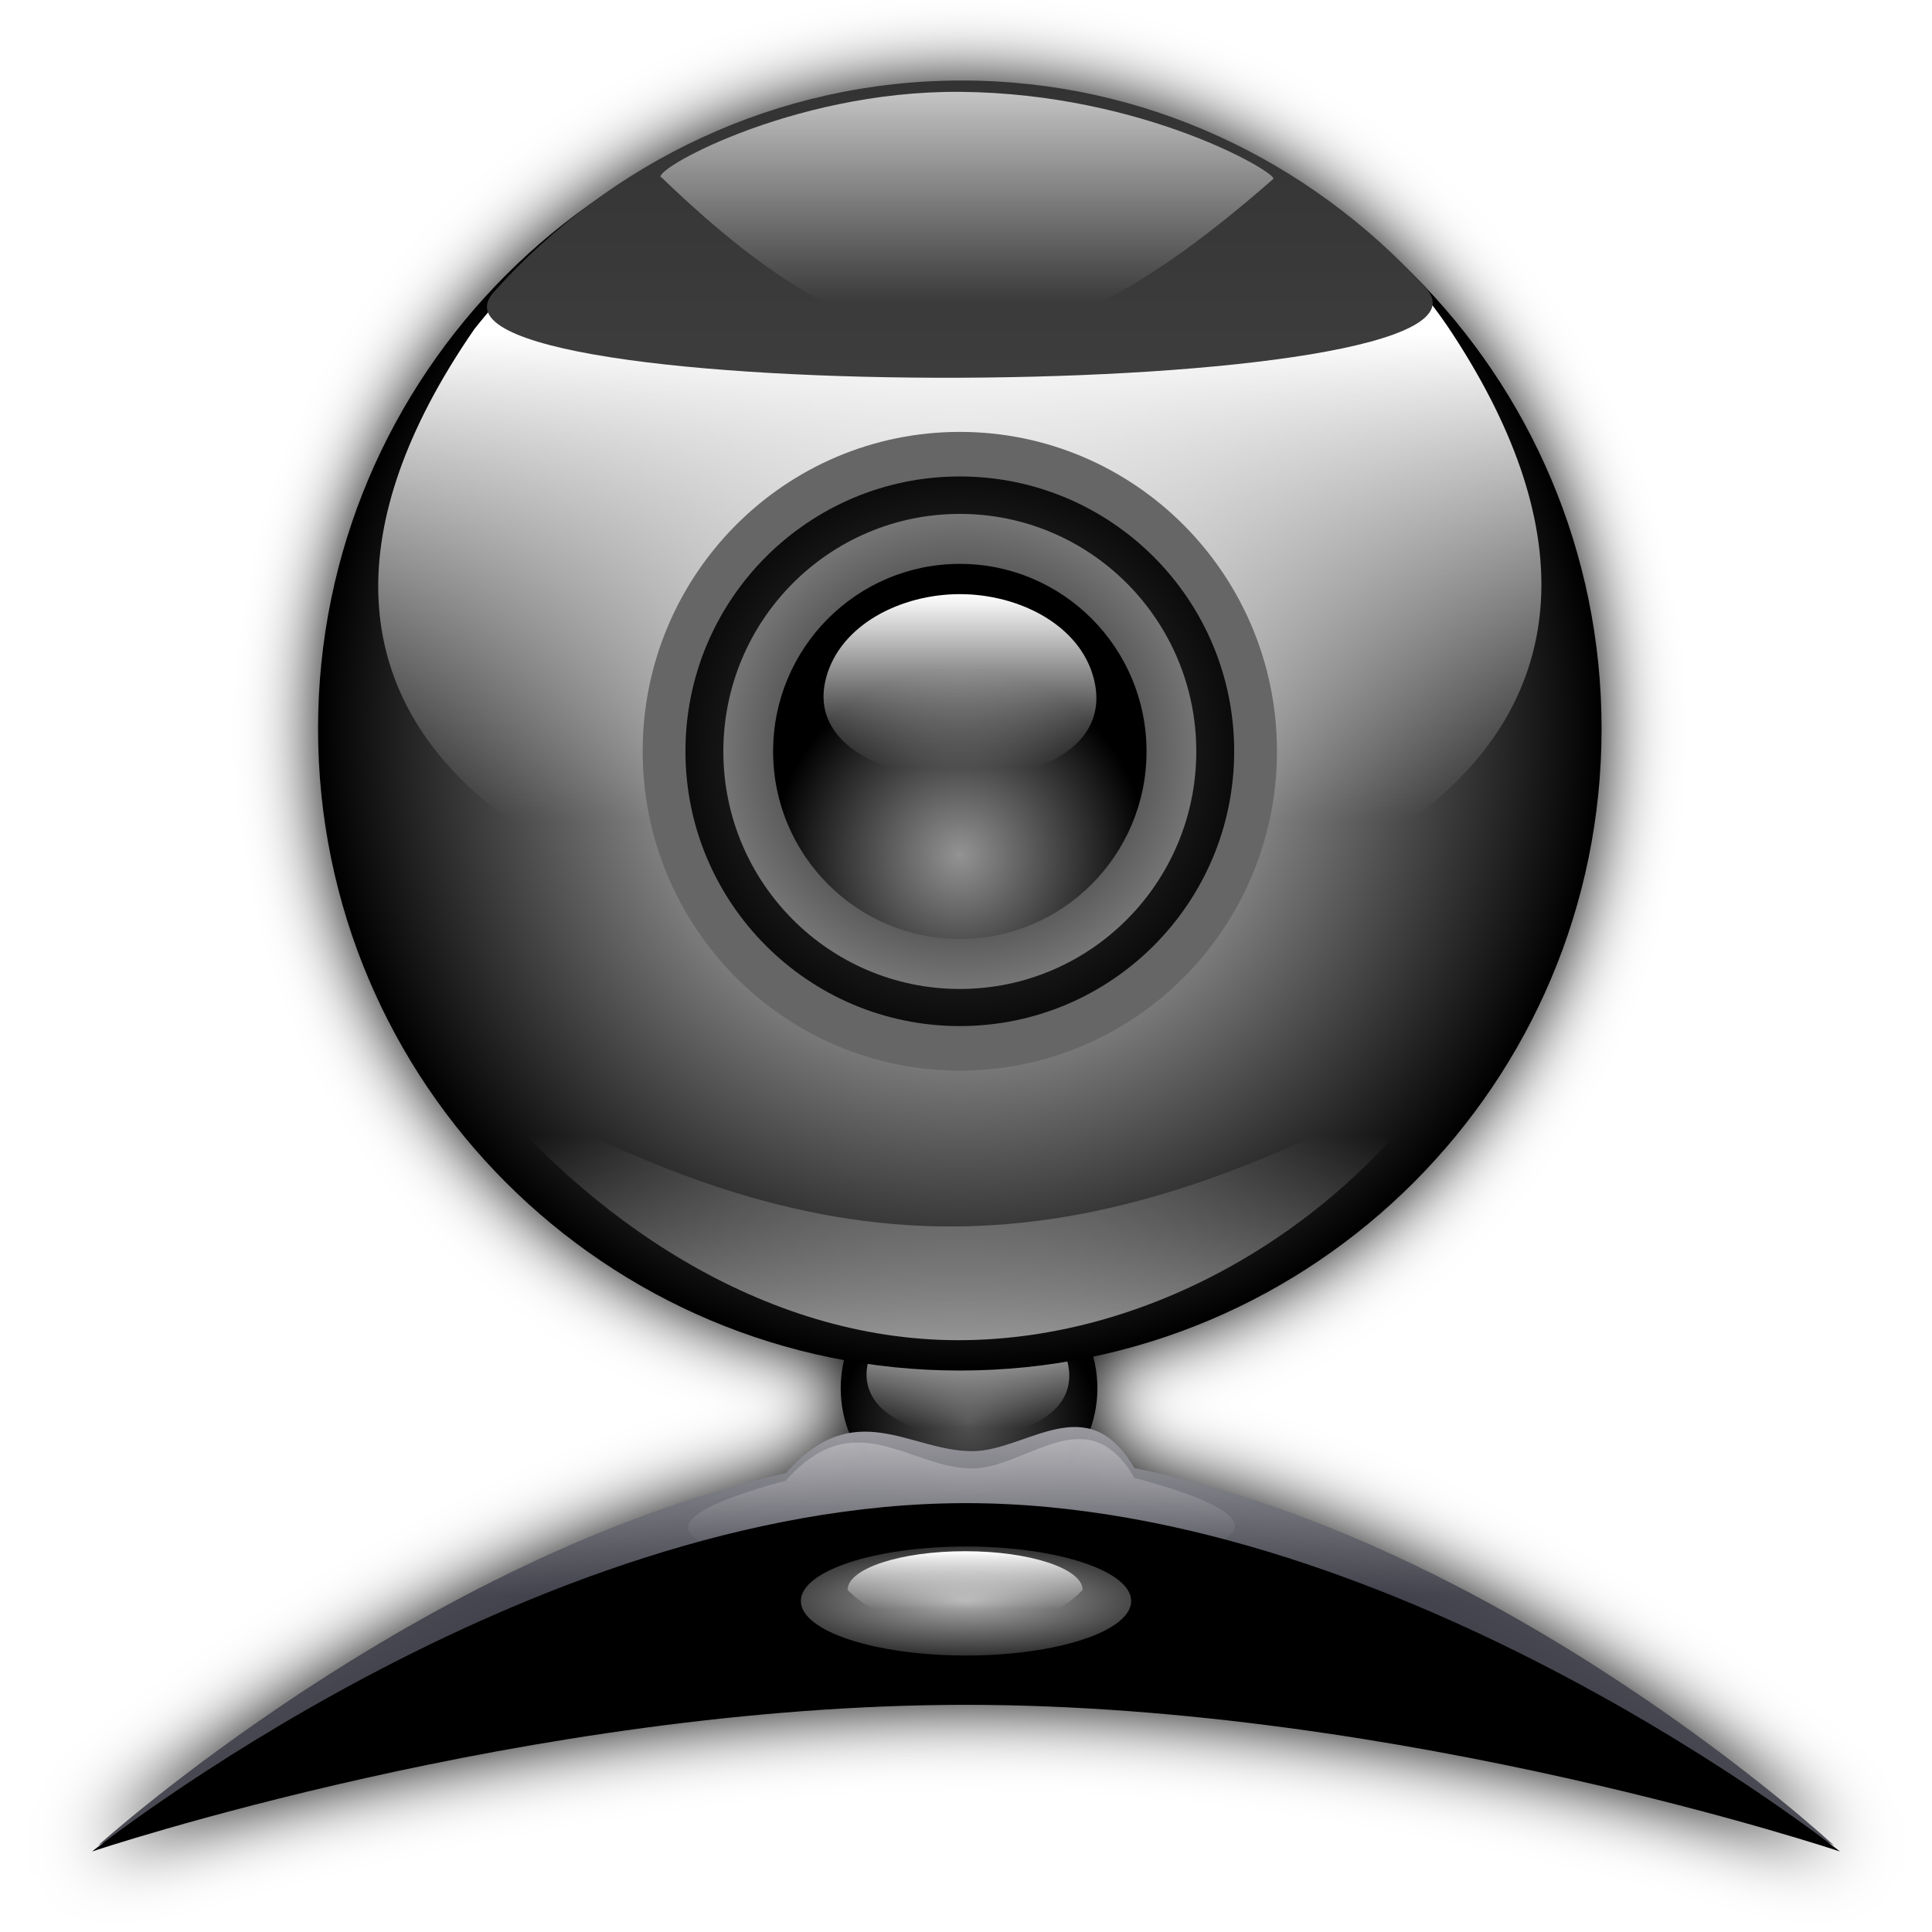
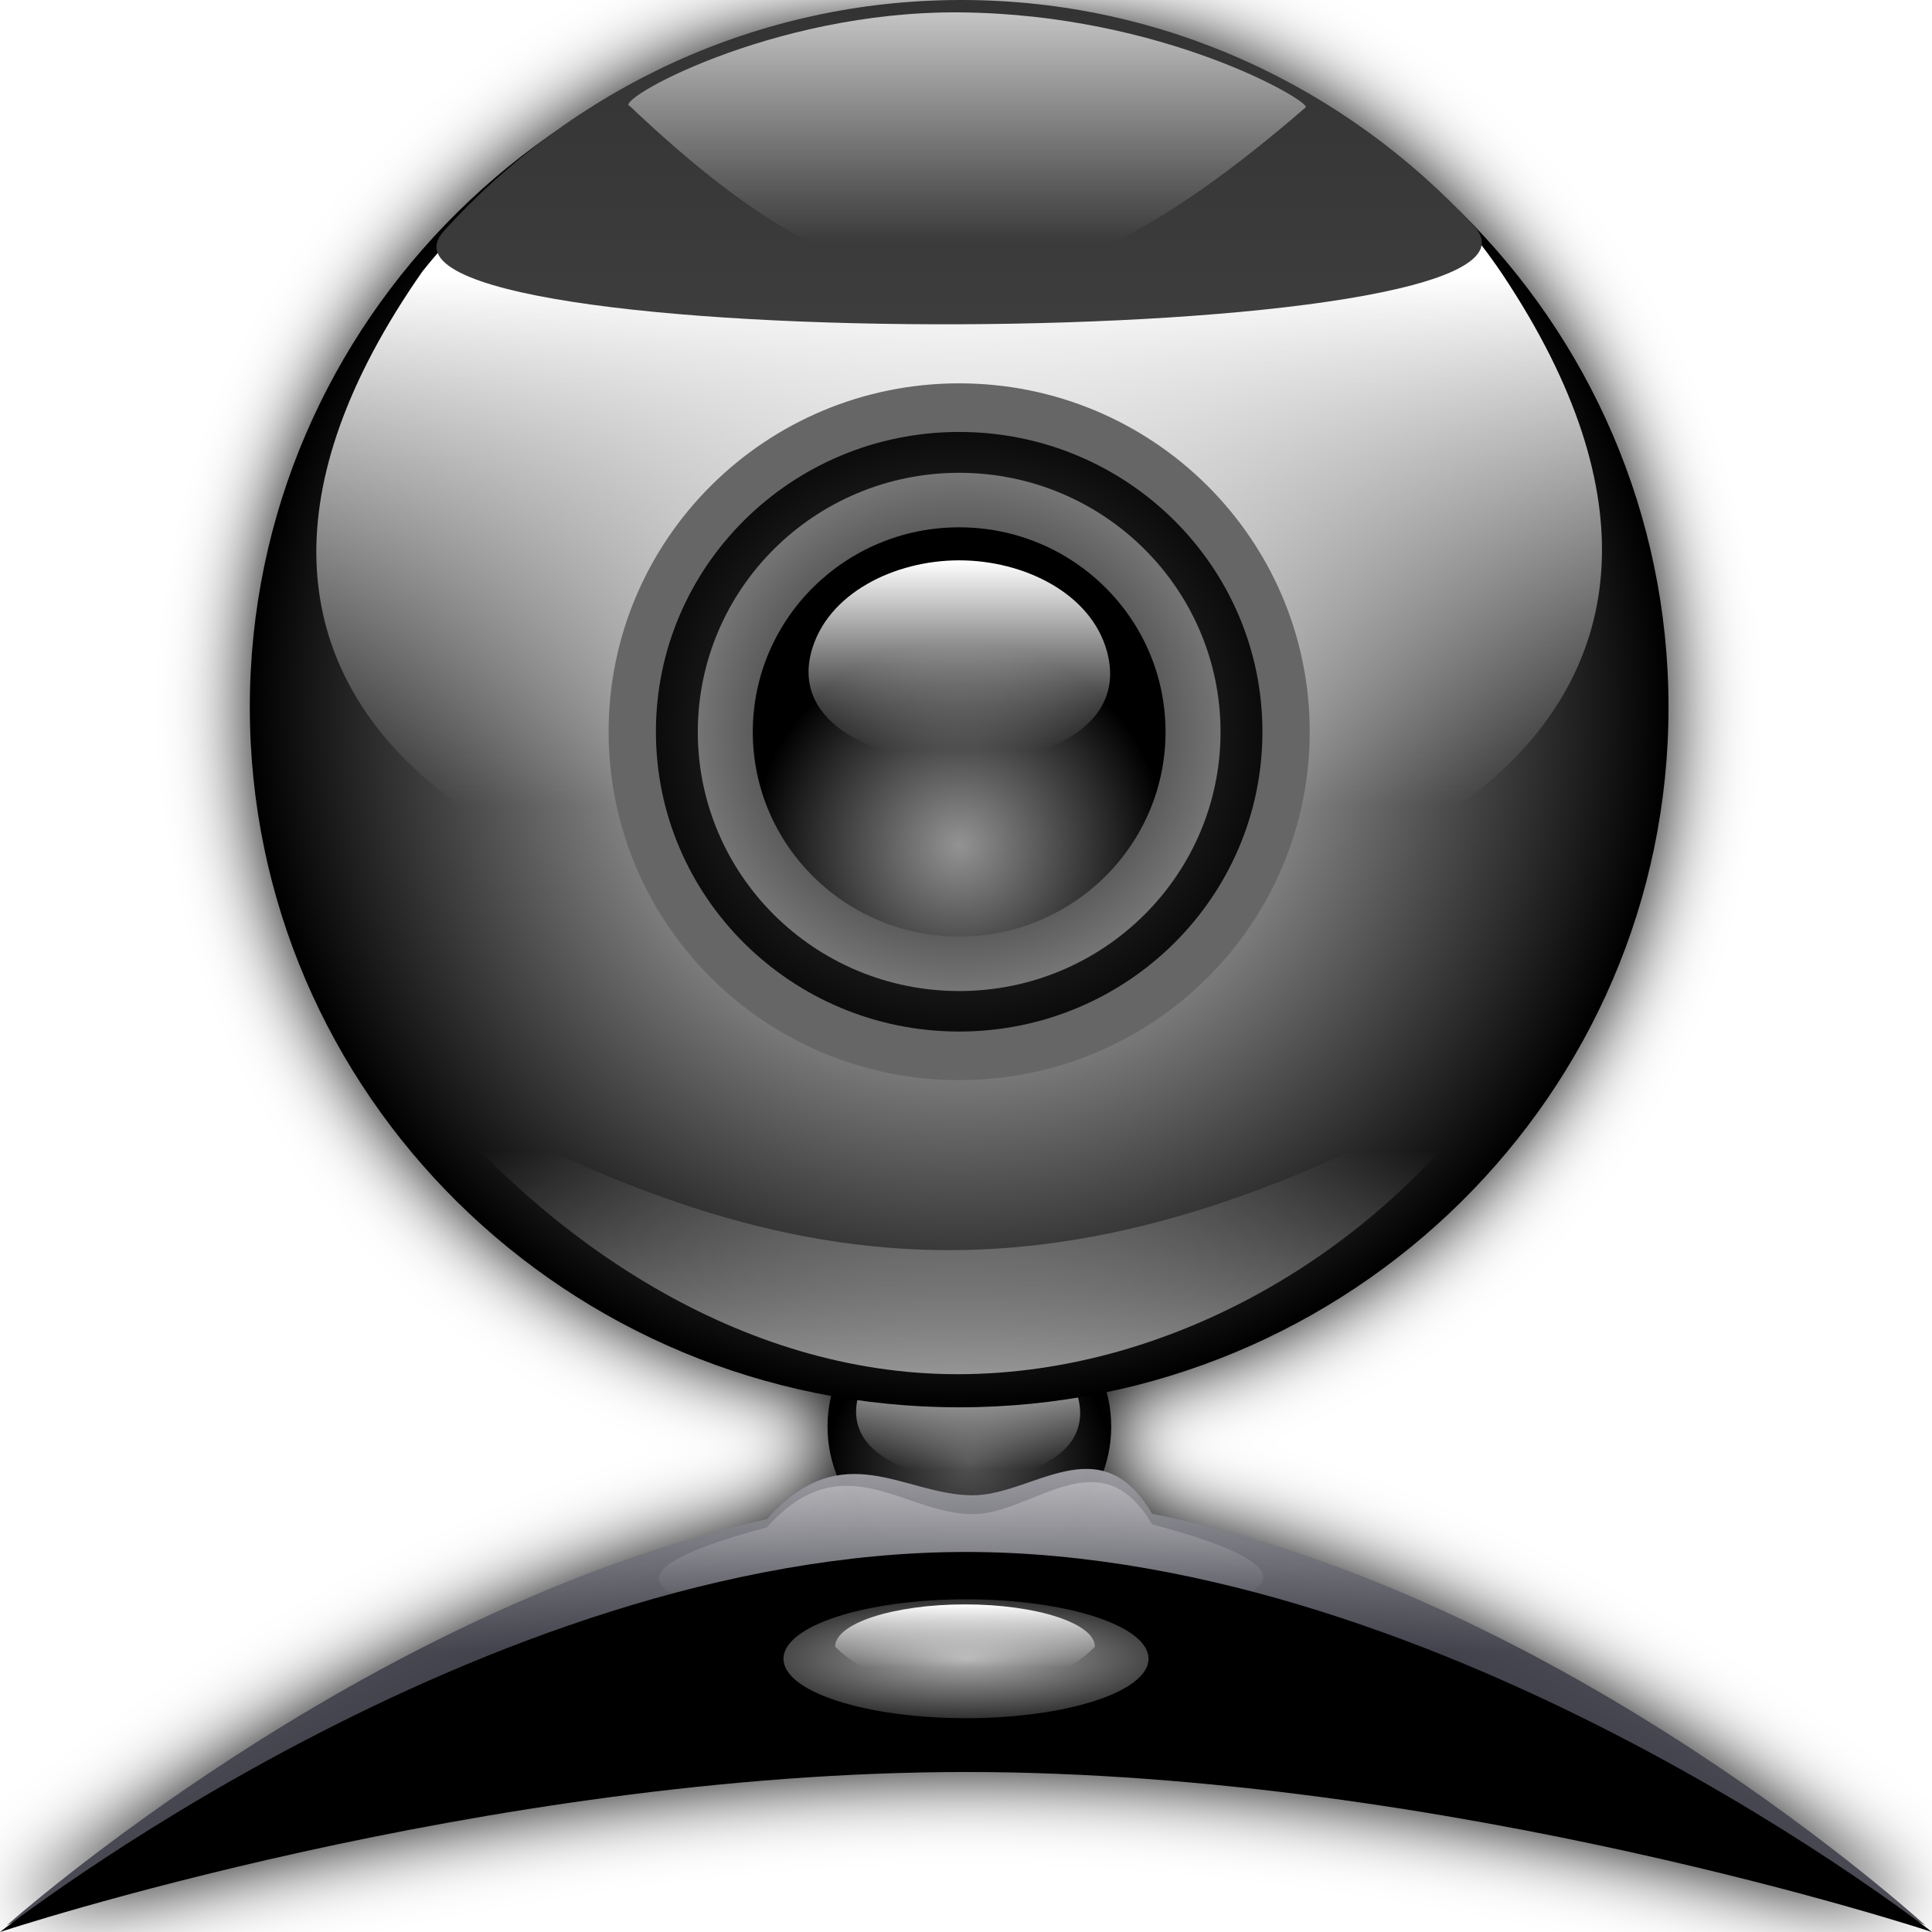
- <svg xmlns="http://www.w3.org/2000/svg" xmlns:xlink="http://www.w3.org/1999/xlink" width="48px" height="48px" id="svg6637">
+ <svg xmlns="http://www.w3.org/2000/svg" xmlns:xlink="http://www.w3.org/1999/xlink" width="48" height="48" id="svg6637" version="1.0">
  <defs id="defs6639">
    <linearGradient xlink:href="#linearGradient9287" id="linearGradient13941" gradientUnits="userSpaceOnUse" gradientTransform="matrix(0.239996,0,0,0.249863,14.41365,11.29605)" x1="39.325" y1="23.173" x2="39.325" y2="39.069" />
    <radialGradient xlink:href="#linearGradient4189" id="radialGradient13939" gradientUnits="userSpaceOnUse" gradientTransform="matrix(0.932534,0,0,0.899733,2.655294,3.695565)" cx="39.357" cy="45.286" fx="39.357" fy="45.286" r="15.243" />
    <radialGradient xlink:href="#linearGradient4585" id="radialGradient13937" gradientUnits="userSpaceOnUse" gradientTransform="matrix(2.045533,-4.263428e-7,4.407464e-7,1.950908,-41.1492,-35.04771)" cx="39.357" cy="36.857" fx="39.357" fy="36.857" r="15.243" />
    <radialGradient xlink:href="#linearGradient17188" id="radialGradient13935" gradientUnits="userSpaceOnUse" gradientTransform="matrix(1,0,0,0.967197,0,1.209015)" cx="39.357" cy="36.857" fx="39.357" fy="36.857" r="15.243" />
    <linearGradient xlink:href="#linearGradient5725" id="linearGradient13933" gradientUnits="userSpaceOnUse" gradientTransform="matrix(1.02476,0,0,1.094468,-16.46376,-19.75262)" x1="39.485" y1="21.352" x2="39.485" y2="27.554" />
    <linearGradient xlink:href="#linearGradient27330" id="linearGradient13931" gradientUnits="userSpaceOnUse" gradientTransform="matrix(1.456577,0,0,-1.490955,1.350416,44.17476)" x1="14.868" y1="4.27" x2="14.868" y2="9.857" />
    <linearGradient xlink:href="#linearGradient20717" id="linearGradient13929" gradientUnits="userSpaceOnUse" gradientTransform="matrix(1.02476,0,0,1.094468,-16.43107,-20.01308)" x1="39.357" y1="23.143" x2="39.357" y2="55.088" />
    <linearGradient xlink:href="#linearGradient27330" id="linearGradient13927" gradientUnits="userSpaceOnUse" gradientTransform="matrix(1.456577,0,0,1.490955,1.427528,-4.453858)" x1="15.429" y1="10.451" x2="15.429" y2="17.888" />
    <radialGradient xlink:href="#linearGradient13617" id="radialGradient13925" gradientUnits="userSpaceOnUse" gradientTransform="matrix(1.000001,0,0,0.999999,-2.229763e-5,7.114644e-6)" cx="15.429" cy="16.571" fx="15.429" fy="16.571" r="9.857" />
    <linearGradient xlink:href="#linearGradient5725" id="linearGradient13923" gradientUnits="userSpaceOnUse" gradientTransform="matrix(0.711671,0,0,0.939405,36.08527,-7.154274)" x1="24.64" y1="38.004" x2="24.64" y2="39.859" />
    <radialGradient xlink:href="#linearGradient13844" id="radialGradient13921" gradientUnits="userSpaceOnUse" gradientTransform="matrix(1.692965,0,0,0.346423,-17.07694,25.64715)" cx="24.643" cy="39.241" fx="24.643" fy="39.241" r="4.948" />
    <linearGradient xlink:href="#linearGradient5725" id="linearGradient13919" gradientUnits="userSpaceOnUse" gradientTransform="translate(-0.143687,-2.881429)" x1="23.654" y1="31.095" x2="23.654" y2="40.321" />
    <linearGradient xlink:href="#linearGradient7393" id="linearGradient13917" gradientUnits="userSpaceOnUse" gradientTransform="translate(-0.143687,-2.881429)" x1="23.654" y1="41.282" x2="23.654" y2="33.217" />
    <linearGradient xlink:href="#linearGradient9287" id="linearGradient13915" gradientUnits="userSpaceOnUse" gradientTransform="matrix(0.17836,0,0,0.185693,17.16563,28.91499)" x1="39.325" y1="23.173" x2="39.325" y2="39.069" />
    <radialGradient xlink:href="#linearGradient17188" id="radialGradient13913" gradientUnits="userSpaceOnUse" gradientTransform="matrix(1,0,0,0.97619,0,0.709638)" cx="49.617" cy="30.593" fx="49.617" fy="30.593" r="2.939" />
    <linearGradient id="linearGradient13844">
      <stop id="stop13846" offset="0" style="stop-color:#b0b0b0;stop-opacity:1;" />
      <stop id="stop13848" offset="1" style="stop-color:black;stop-opacity:1;" />
    </linearGradient>
    <linearGradient id="linearGradient7393">
      <stop style="stop-color:#44444f;stop-opacity:0.941;" offset="0" id="stop7395" />
      <stop style="stop-color:white;stop-opacity:1;" offset="1" id="stop7397" />
    </linearGradient>
    <linearGradient id="linearGradient4189">
      <stop style="stop-color:#939393;stop-opacity:1;" offset="0" id="stop4191" />
      <stop style="stop-color:black;stop-opacity:1;" offset="1" id="stop4193" />
    </linearGradient>
    <linearGradient id="linearGradient3036">
      <stop style="stop-color:black;stop-opacity:1;" offset="0" id="stop3038" />
      <stop style="stop-color:black;stop-opacity:0;" offset="1" id="stop3040" />
    </linearGradient>
    <linearGradient id="linearGradient2354">
      <stop id="stop2356" offset="0" style="stop-color:#000000;stop-opacity:1;" />
      <stop id="stop2358" offset="1" style="stop-color:#000000;stop-opacity:0;" />
    </linearGradient>
    <linearGradient id="linearGradient2301">
      <stop id="stop3061" offset="0" style="stop-color:#dcdcdc;stop-opacity:1;" />
      <stop id="stop2305" offset="1" style="stop-color:#dcdcdc;stop-opacity:0;" />
    </linearGradient>
    <linearGradient id="linearGradient2285">
      <stop id="stop2287" offset="0" style="stop-color:#5e5e5e;stop-opacity:1;" />
      <stop style="stop-color:#dedede;stop-opacity:1;" offset="0.759" id="stop2293" />
      <stop id="stop2295" offset="0.934" style="stop-color:#8d8d8d;stop-opacity:1;" />
      <stop id="stop2289" offset="1" style="stop-color:#616161;stop-opacity:1;" />
    </linearGradient>
    <linearGradient id="linearGradient27330">
      <stop id="stop27332" offset="0" style="stop-color:white;stop-opacity:1;" />
      <stop id="stop27334" offset="1" style="stop-color:white;stop-opacity:0;" />
    </linearGradient>
    <linearGradient id="linearGradient4585">
      <stop id="stop4587" offset="0" style="stop-color:black;stop-opacity:1;" />
      <stop id="stop4589" offset="1" style="stop-color:white;stop-opacity:1;" />
    </linearGradient>
    <linearGradient id="linearGradient13617">
      <stop style="stop-color:white;stop-opacity:1;" offset="0" id="stop13619" />
      <stop style="stop-color:black;stop-opacity:1;" offset="1" id="stop13621" />
    </linearGradient>
    <linearGradient id="linearGradient5725">
      <stop id="stop5727" offset="0" style="stop-color:#ffffff;stop-opacity:1;" />
      <stop id="stop5729" offset="1" style="stop-color:#ffffff;stop-opacity:0;" />
    </linearGradient>
    <linearGradient id="linearGradient20717">
      <stop style="stop-color:#333333;stop-opacity:1;" offset="0" id="stop20719" />
      <stop style="stop-color:#676767;stop-opacity:1;" offset="1" id="stop20721" />
    </linearGradient>
    <linearGradient id="linearGradient17188">
      <stop style="stop-color:#525252;stop-opacity:1;" offset="0" id="stop17190" />
      <stop style="stop-color:black;stop-opacity:1;" offset="1" id="stop17192" />
    </linearGradient>
    <linearGradient id="linearGradient9287">
      <stop id="stop9289" offset="0" style="stop-color:#ffffff;stop-opacity:1;" />
      <stop id="stop9291" offset="1" style="stop-color:#ffffff;stop-opacity:0;" />
    </linearGradient>
    <linearGradient xlink:href="#linearGradient2285" id="linearGradient7913" gradientUnits="userSpaceOnUse" gradientTransform="matrix(0.217939,0,0,3.898835e-2,39.78173,43.38668)" x1="38.357" y1="86.917" x2="48.093" y2="86.917" />
    <linearGradient xlink:href="#linearGradient2301" id="linearGradient7915" gradientUnits="userSpaceOnUse" gradientTransform="matrix(0.610682,0,0,0.333604,24.73817,23.36732)" spreadMethod="reflect" x1="41.109" y1="79.414" x2="44.112" y2="79.414" />
    <linearGradient xlink:href="#linearGradient2354" id="linearGradient7917" gradientUnits="userSpaceOnUse" gradientTransform="matrix(0.518903,0,0,0.512352,15.66854,-11.69201)" x1="65.789" y1="122.791" x2="65.099" y2="106.681" />
    <linearGradient xlink:href="#linearGradient2285" id="linearGradient7919" gradientUnits="userSpaceOnUse" gradientTransform="matrix(0.217939,0,0,0.215188,-14.58743,0.877959)" x1="246.649" y1="220.055" x2="241.944" y2="211.906" />
    <linearGradient xlink:href="#linearGradient2301" id="linearGradient7921" gradientUnits="userSpaceOnUse" gradientTransform="matrix(0.604908,0,0,0.581012,-84.60704,-51.23072)" spreadMethod="reflect" x1="41.109" y1="79.414" x2="44.112" y2="79.414" />
    <linearGradient xlink:href="#linearGradient2285" id="linearGradient7923" gradientUnits="userSpaceOnUse" gradientTransform="matrix(-0.217939,0,0,0.215188,113.5544,0.938449)" x1="246.649" y1="220.055" x2="241.944" y2="211.906" />
    <linearGradient xlink:href="#linearGradient2301" id="linearGradient7925" gradientUnits="userSpaceOnUse" gradientTransform="matrix(0.604908,0,0,0.581012,-35.74235,33.95376)" spreadMethod="reflect" x1="41.109" y1="79.414" x2="44.112" y2="79.414" />
    <radialGradient xlink:href="#linearGradient3036" id="radialGradient7927" gradientUnits="userSpaceOnUse" gradientTransform="matrix(-8.378031e-3,-5.951925e-2,-0.179165,2.458676e-2,67.75751,43.41007)" cx="45.872" cy="82.925" fx="45.872" fy="82.925" r="23.375" />
    <radialGradient xlink:href="#linearGradient3036" id="radialGradient7929" gradientUnits="userSpaceOnUse" gradientTransform="matrix(8.378031e-3,-5.951925e-2,0.179165,2.458676e-2,31.2248,43.34958)" cx="45.872" cy="82.925" fx="45.872" fy="82.925" r="23.375" />
    <radialGradient xlink:href="#linearGradient13617" id="radialGradient7931" gradientUnits="userSpaceOnUse" gradientTransform="matrix(1.000001,0,0,0.999999,-2.229763e-5,7.114644e-6)" cx="15.429" cy="16.571" fx="15.429" fy="16.571" r="9.857" />
    <radialGradient xlink:href="#linearGradient17188" id="radialGradient7941" gradientUnits="userSpaceOnUse" gradientTransform="matrix(1,0,0,0.967197,0,1.209015)" cx="39.357" cy="36.857" fx="39.357" fy="36.857" r="15.243" />
    <radialGradient xlink:href="#linearGradient4585" id="radialGradient7943" gradientUnits="userSpaceOnUse" gradientTransform="matrix(2.045533,-4.263428e-7,4.407464e-7,1.950908,-41.1492,-35.04771)" cx="39.357" cy="36.857" fx="39.357" fy="36.857" r="15.243" />
    <radialGradient xlink:href="#linearGradient4189" id="radialGradient7945" gradientUnits="userSpaceOnUse" gradientTransform="matrix(0.932534,0,0,0.899733,2.655294,3.695565)" cx="39.357" cy="45.286" fx="39.357" fy="45.286" r="15.243" />
    <linearGradient xlink:href="#linearGradient9287" id="linearGradient2048" gradientUnits="userSpaceOnUse" gradientTransform="matrix(0.239996,0,0,0.249863,14.41365,11.29605)" x1="39.325" y1="23.173" x2="39.325" y2="39.069" />
    <linearGradient xlink:href="#linearGradient5725" id="linearGradient2054" gradientUnits="userSpaceOnUse" gradientTransform="matrix(1.02476,0,0,1.094468,-16.46376,-19.75262)" x1="39.485" y1="21.352" x2="39.485" y2="27.554" />
    <linearGradient xlink:href="#linearGradient27330" id="linearGradient2057" gradientUnits="userSpaceOnUse" gradientTransform="matrix(1.456577,0,0,-1.490955,1.350416,44.17476)" x1="14.868" y1="4.27" x2="14.868" y2="9.857" />
    <linearGradient xlink:href="#linearGradient20717" id="linearGradient2060" gradientUnits="userSpaceOnUse" gradientTransform="matrix(1.02476,0,0,1.094468,-16.43107,-20.01308)" x1="39.357" y1="23.143" x2="39.357" y2="55.088" />
    <linearGradient xlink:href="#linearGradient27330" id="linearGradient2063" gradientUnits="userSpaceOnUse" gradientTransform="matrix(1.456577,0,0,1.490955,1.427528,-4.453858)" x1="15.429" y1="10.451" x2="15.429" y2="17.888" />
    <radialGradient xlink:href="#linearGradient17188" id="radialGradient2961" cx="49.617" cy="30.593" fx="49.617" fy="30.593" r="2.939" gradientTransform="matrix(1,0,0,0.97619,0,0.709638)" gradientUnits="userSpaceOnUse" />
    <linearGradient xlink:href="#linearGradient7393" id="linearGradient7399" x1="23.654" y1="41.282" x2="23.654" y2="33.217" gradientUnits="userSpaceOnUse" gradientTransform="translate(0,-0.296907)" />
    <linearGradient xlink:href="#linearGradient9287" id="linearGradient9175" gradientUnits="userSpaceOnUse" gradientTransform="matrix(0.17836,0,0,0.185693,17.16563,28.91499)" x1="39.325" y1="23.173" x2="39.325" y2="39.069" />
    <linearGradient xlink:href="#linearGradient5725" id="linearGradient10068" gradientUnits="userSpaceOnUse" gradientTransform="translate(0,-0.296907)" x1="23.654" y1="31.095" x2="23.654" y2="40.321" />
    <radialGradient xlink:href="#linearGradient17188" id="radialGradient10963" gradientUnits="userSpaceOnUse" gradientTransform="matrix(1,0,0,0.97619,0,0.709638)" cx="49.617" cy="30.593" fx="49.617" fy="30.593" r="2.939" />
    <linearGradient xlink:href="#linearGradient9287" id="linearGradient10965" gradientUnits="userSpaceOnUse" gradientTransform="matrix(0.17836,0,0,0.185693,17.16563,28.91499)" x1="39.325" y1="23.173" x2="39.325" y2="39.069" />
    <linearGradient xlink:href="#linearGradient7393" id="linearGradient10967" gradientUnits="userSpaceOnUse" gradientTransform="translate(0,-0.296907)" x1="23.654" y1="41.282" x2="23.654" y2="33.217" />
    <linearGradient xlink:href="#linearGradient5725" id="linearGradient10969" gradientUnits="userSpaceOnUse" gradientTransform="translate(0,-0.296907)" x1="23.654" y1="31.095" x2="23.654" y2="40.321" />
    <linearGradient xlink:href="#linearGradient5725" id="linearGradient10973" gradientUnits="userSpaceOnUse" gradientTransform="translate(-0.143687,-0.296907)" x1="23.654" y1="31.095" x2="23.654" y2="40.321" />
    <linearGradient xlink:href="#linearGradient7393" id="linearGradient10976" gradientUnits="userSpaceOnUse" gradientTransform="translate(-0.143687,-0.296907)" x1="23.654" y1="41.282" x2="23.654" y2="33.217" />
    <linearGradient xlink:href="#linearGradient7393" id="linearGradient10986" gradientUnits="userSpaceOnUse" gradientTransform="translate(-0.143687,-0.296907)" x1="23.654" y1="41.282" x2="23.654" y2="33.217" />
    <linearGradient xlink:href="#linearGradient5725" id="linearGradient10988" gradientUnits="userSpaceOnUse" gradientTransform="translate(-0.143687,-0.296907)" x1="23.654" y1="31.095" x2="23.654" y2="40.321" />
    <radialGradient xlink:href="#linearGradient17188" id="radialGradient10999" gradientUnits="userSpaceOnUse" gradientTransform="matrix(1,0,0,0.97619,0,0.709638)" cx="49.617" cy="30.593" fx="49.617" fy="30.593" r="2.939" />
    <linearGradient xlink:href="#linearGradient9287" id="linearGradient11001" gradientUnits="userSpaceOnUse" gradientTransform="matrix(0.17836,0,0,0.185693,17.16563,28.91499)" x1="39.325" y1="23.173" x2="39.325" y2="39.069" />
    <linearGradient xlink:href="#linearGradient7393" id="linearGradient11003" gradientUnits="userSpaceOnUse" gradientTransform="translate(-0.143687,-0.296907)" x1="23.654" y1="41.282" x2="23.654" y2="33.217" />
    <linearGradient xlink:href="#linearGradient5725" id="linearGradient11005" gradientUnits="userSpaceOnUse" gradientTransform="translate(-0.143687,-0.296907)" x1="23.654" y1="31.095" x2="23.654" y2="40.321" />
    <radialGradient xlink:href="#linearGradient17188" id="radialGradient11038" gradientUnits="userSpaceOnUse" gradientTransform="matrix(1,0,0,0.97619,0,0.709638)" cx="49.617" cy="30.593" fx="49.617" fy="30.593" r="2.939" />
    <linearGradient xlink:href="#linearGradient9287" id="linearGradient11040" gradientUnits="userSpaceOnUse" gradientTransform="matrix(0.17836,0,0,0.185693,17.16563,28.91499)" x1="39.325" y1="23.173" x2="39.325" y2="39.069" />
    <linearGradient xlink:href="#linearGradient7393" id="linearGradient11042" gradientUnits="userSpaceOnUse" gradientTransform="translate(-0.143687,-0.296907)" x1="23.654" y1="41.282" x2="23.654" y2="33.217" />
    <linearGradient xlink:href="#linearGradient5725" id="linearGradient11044" gradientUnits="userSpaceOnUse" gradientTransform="translate(-0.143687,-0.296907)" x1="23.654" y1="31.095" x2="23.654" y2="40.321" />
    <radialGradient xlink:href="#linearGradient13617" id="radialGradient11046" gradientUnits="userSpaceOnUse" gradientTransform="matrix(1.000001,0,0,0.999999,-2.229763e-5,7.114644e-6)" cx="15.429" cy="16.571" fx="15.429" fy="16.571" r="9.857" />
    <linearGradient xlink:href="#linearGradient27330" id="linearGradient11048" gradientUnits="userSpaceOnUse" gradientTransform="matrix(1.456577,0,0,1.490955,1.427528,-4.453858)" x1="15.429" y1="10.451" x2="15.429" y2="17.888" />
    <linearGradient xlink:href="#linearGradient20717" id="linearGradient11050" gradientUnits="userSpaceOnUse" gradientTransform="matrix(1.02476,0,0,1.094468,-16.43107,-20.01308)" x1="39.357" y1="23.143" x2="39.357" y2="55.088" />
    <linearGradient xlink:href="#linearGradient27330" id="linearGradient11052" gradientUnits="userSpaceOnUse" gradientTransform="matrix(1.456577,0,0,-1.490955,1.350416,44.17476)" x1="14.868" y1="4.27" x2="14.868" y2="9.857" />
    <linearGradient xlink:href="#linearGradient5725" id="linearGradient11054" gradientUnits="userSpaceOnUse" gradientTransform="matrix(1.02476,0,0,1.094468,-16.46376,-19.75262)" x1="39.485" y1="21.352" x2="39.485" y2="27.554" />
    <radialGradient xlink:href="#linearGradient17188" id="radialGradient11056" gradientUnits="userSpaceOnUse" gradientTransform="matrix(1,0,0,0.967197,0,1.209015)" cx="39.357" cy="36.857" fx="39.357" fy="36.857" r="15.243" />
    <radialGradient xlink:href="#linearGradient4585" id="radialGradient11058" gradientUnits="userSpaceOnUse" gradientTransform="matrix(2.045533,-4.263428e-7,4.407464e-7,1.950908,-41.1492,-35.04771)" cx="39.357" cy="36.857" fx="39.357" fy="36.857" r="15.243" />
    <radialGradient xlink:href="#linearGradient4189" id="radialGradient11060" gradientUnits="userSpaceOnUse" gradientTransform="matrix(0.932534,0,0,0.899733,2.655294,3.695565)" cx="39.357" cy="45.286" fx="39.357" fy="45.286" r="15.243" />
    <linearGradient xlink:href="#linearGradient9287" id="linearGradient11062" gradientUnits="userSpaceOnUse" gradientTransform="matrix(0.239996,0,0,0.249863,14.41365,11.29605)" x1="39.325" y1="23.173" x2="39.325" y2="39.069" />
    <radialGradient xlink:href="#linearGradient17188" id="radialGradient11082" gradientUnits="userSpaceOnUse" gradientTransform="matrix(1,0,0,0.97619,0,0.709638)" cx="49.617" cy="30.593" fx="49.617" fy="30.593" r="2.939" />
    <linearGradient xlink:href="#linearGradient9287" id="linearGradient11084" gradientUnits="userSpaceOnUse" gradientTransform="matrix(0.17836,0,0,0.185693,17.16563,28.91499)" x1="39.325" y1="23.173" x2="39.325" y2="39.069" />
    <linearGradient xlink:href="#linearGradient7393" id="linearGradient11086" gradientUnits="userSpaceOnUse" gradientTransform="translate(-0.143687,-0.296907)" x1="23.654" y1="41.282" x2="23.654" y2="33.217" />
    <linearGradient xlink:href="#linearGradient5725" id="linearGradient11088" gradientUnits="userSpaceOnUse" gradientTransform="translate(-0.143687,-0.296907)" x1="23.654" y1="31.095" x2="23.654" y2="40.321" />
    <linearGradient xlink:href="#linearGradient7393" id="linearGradient11097" gradientUnits="userSpaceOnUse" gradientTransform="translate(-0.143687,-0.296907)" x1="23.654" y1="41.282" x2="23.654" y2="33.217" />
    <linearGradient xlink:href="#linearGradient5725" id="linearGradient11099" gradientUnits="userSpaceOnUse" gradientTransform="translate(-0.143687,-0.296907)" x1="23.654" y1="31.095" x2="23.654" y2="40.321" />
    <linearGradient xlink:href="#linearGradient5725" id="linearGradient11103" gradientUnits="userSpaceOnUse" gradientTransform="translate(-0.143687,-2.881429)" x1="23.654" y1="31.095" x2="23.654" y2="40.321" />
    <linearGradient xlink:href="#linearGradient7393" id="linearGradient11106" gradientUnits="userSpaceOnUse" gradientTransform="translate(-0.143687,-2.881429)" x1="23.654" y1="41.282" x2="23.654" y2="33.217" />
    <linearGradient xlink:href="#linearGradient5725" id="linearGradient13859" gradientUnits="userSpaceOnUse" gradientTransform="matrix(0.711671,0,0,0.939405,36.08527,-7.154274)" x1="24.64" y1="38.004" x2="24.64" y2="39.859" />
    <radialGradient xlink:href="#linearGradient13844" id="radialGradient13868" gradientUnits="userSpaceOnUse" gradientTransform="matrix(1.692965,0,0,0.346423,-17.07694,25.64715)" cx="24.643" cy="39.241" fx="24.643" fy="39.241" r="4.948" />
-     <filter id="filter4361">
-       <feGaussianBlur stdDeviation="0.806" id="feGaussianBlur4363" />
-     </filter>
    <filter id="filter3462">
      <feGaussianBlur stdDeviation="0.806" id="feGaussianBlur3464" />
    </filter>
  </defs>
-   <g id="layer1">
-     <g id="g3372" transform="matrix(1.084877,0,0,1.084877,-2.037055,-2.037056)" style="fill:#000000;fill-opacity:1;filter:url(#filter3462)">
+   <g id="layer1" transform="translate(-0.3070532,0.4164952)">
+     <g id="g3372" transform="matrix(1.199115,0,0,1.183502,-4.471699,-4.820556)" style="fill:#000000;fill-opacity:1;filter:url(#filter3462)">
      <g id="g3374" style="fill:#000000;fill-opacity:1">
        <g id="g3376" transform="translate(-0.143687,-1.594832)" style="fill:#000000;fill-opacity:1">
          <path transform="translate(-25.40336,5.458573)" d="M 52.556 29.805 A 2.939 2.869 0 1 1  46.678,29.805 A 2.939 2.869 0 1 1  52.556 29.805 z" id="path3378" style="opacity:1;color:#000000;fill:#000000;fill-opacity:1;fill-rule:nonzero;stroke:none;stroke-width:1;stroke-linecap:butt;stroke-linejoin:miter;marker:none;marker-start:none;marker-mid:none;marker-end:none;stroke-miterlimit:4;stroke-dasharray:none;stroke-dashoffset:0;stroke-opacity:1;visibility:visible;display:inline;overflow:visible" />
          <path id="path3380" d="M 21.91,34.635 C 22.153,33.729 23.187,33.212 24.185,33.212 C 25.183,33.212 26.218,33.729 26.461,34.635 C 27.092,36.991 21.307,36.885 21.91,34.635 z " style="fill:#000000;fill-opacity:1;fill-rule:evenodd;stroke:none;stroke-width:2.057;stroke-miterlimit:4;stroke-opacity:1" />
        </g>
        <g id="g3382" style="fill:#000000;fill-opacity:1">
          <path id="path3384" d="M 4.125,44.139 C 4.125,44.139 11.474,37.51 19.874,35.613 C 21.451,33.826 22.708,35.111 24.14,35.111 C 25.389,35.111 26.781,33.638 27.855,35.498 C 36.424,37.224 43.875,44.139 43.875,44.139 C 43.875,44.139 34.147,39.24 24.14,39.24 C 14.133,39.24 4.125,44.139 4.125,44.139 z " style="fill:#000000;fill-opacity:1;fill-rule:evenodd;stroke:none;stroke-width:1px;stroke-linecap:butt;stroke-linejoin:miter;stroke-opacity:1" />
          <path id="path3386" d="M 19.874,35.786 C 21.451,34 22.708,35.507 24.14,35.507 C 25.389,35.507 26.781,33.86 27.855,35.721 C 38.218,38.497 9.674,38.519 19.874,35.786 z " style="fill:#000000;fill-opacity:1;fill-rule:evenodd;stroke:none;stroke-width:1px;stroke-linecap:butt;stroke-linejoin:miter;stroke-opacity:1" />
          <path id="path3388" d="M 3.985,44.279 C 3.985,44.279 13.993,36.301 24,36.301 C 34.007,36.301 44.015,44.279 44.015,44.279 C 44.015,44.279 34.007,40.92 24,40.92 C 13.993,40.92 3.985,44.279 3.985,44.279 z " style="fill:#000000;fill-opacity:1;fill-rule:evenodd;stroke:none;stroke-width:1px;stroke-linecap:butt;stroke-linejoin:miter;stroke-opacity:1" />
          <g transform="matrix(0.764298,0,0,0.764298,-17.00485,15.58329)" id="g3390" style="fill:#000000;fill-opacity:1">
            <path style="color:#000000;fill:#000000;fill-opacity:1;fill-rule:nonzero;stroke:none;stroke-width:1;stroke-linecap:butt;stroke-linejoin:miter;marker:none;marker-start:none;marker-mid:none;marker-end:none;stroke-miterlimit:4;stroke-dasharray:none;stroke-dashoffset:0;stroke-opacity:1;visibility:visible;display:inline;overflow:visible" id="path3392" d="M 29.592 39.241 A 4.948 1.237 0 1 1  19.695,39.241 A 4.948 1.237 0 1 1  29.592 39.241 z" transform="matrix(1,0,0,1.32,29.00704,-21.75841)" />
            <path style="color:#000000;fill:#000000;fill-opacity:1;fill-rule:nonzero;stroke:none;stroke-width:1;stroke-linecap:butt;stroke-linejoin:miter;marker:none;marker-start:none;marker-mid:none;marker-end:none;stroke-miterlimit:4;stroke-dashoffset:0;stroke-opacity:1;visibility:visible;display:inline;overflow:visible" d="M 57.145,29.709 C 55.514,31.405 51.74,31.363 50.102,29.709 C 50.102,29.068 51.679,28.547 53.623,28.547 C 55.567,28.547 57.145,29.068 57.145,29.709 z " id="path3394" />
          </g>
        </g>
      </g>
      <g transform="translate(3.5e-7,-1.594832)" id="g3396" style="fill:#000000;fill-opacity:1">
        <path style="fill:#000000;fill-opacity:1;fill-rule:evenodd;stroke:none;stroke-width:0.335;stroke-linecap:round;stroke-linejoin:round;stroke-miterlimit:4;stroke-dasharray:none;stroke-dashoffset:0;stroke-opacity:1" id="path3398" d="M 25.286 16.571 A 9.857 9.857 0 1 1  5.571,16.571 A 9.857 9.857 0 1 1  25.286 16.571 z" transform="matrix(1.490955,0,0,1.490955,0.855193,-4.544466)" />
        <path style="fill:#000000;fill-opacity:1;fill-rule:evenodd;stroke:none;stroke-width:0.2;stroke-linecap:round;stroke-linejoin:round;stroke-miterlimit:4;stroke-dashoffset:0;stroke-opacity:1" d="M 12.739,11.012 C 15.372,7.685 19.395,5.557 23.9,5.557 C 28.446,5.557 32.785,7.52 35.132,11.101 C 47.393,29.804 -0.015,29.505 12.739,11.012 z " id="path3400" />
        <path style="fill:#000000;fill-opacity:1;fill-rule:evenodd;stroke:none;stroke-width:0.932;stroke-miterlimit:4;stroke-opacity:1" d="M 13.183,10.164 C 15.846,7.184 19.663,5.316 23.901,5.316 C 28.09,5.316 31.869,7.142 34.527,10.063 C 36.97,12.748 10.794,12.838 13.183,10.164 z " id="path3402" />
        <path style="fill:#000000;fill-opacity:1;fill-rule:evenodd;stroke:none;stroke-width:0.2;stroke-linecap:round;stroke-linejoin:round;stroke-miterlimit:4;stroke-dashoffset:0;stroke-opacity:1" d="M 12.662,28.031 C 15.295,31.358 19.318,34.164 23.823,34.164 C 28.369,34.164 32.708,31.448 35.055,27.866 C 26.451,32.834 20.735,32.693 12.662,28.031 z " id="path3404" />
        <path style="fill:#000000;fill-opacity:1;fill-rule:evenodd;stroke:none;stroke-width:0.932;stroke-miterlimit:4;stroke-opacity:1" d="M 17.037,7.545 C 16.647,7.453 19.951,5.544 23.868,5.576 C 28.099,5.612 31.163,7.459 31.037,7.57 C 25.465,12.458 22.173,12.488 17.037,7.545 z " id="path3406" />
        <path style="fill:#000000;fill-opacity:1;fill-rule:evenodd;stroke:#666666;stroke-width:2.057;stroke-miterlimit:4;stroke-dasharray:none;stroke-opacity:1" id="path3408" d="M 53.571 36.857 A 14.214 13.714 0 1 1  25.143,36.857 A 14.214 13.714 0 1 1  53.571 36.857 z" transform="matrix(0.476517,0,0,0.496109,5.104151,2.392133)" />
        <path style="fill:#000000;fill-opacity:1;fill-rule:evenodd;stroke:none;stroke-width:2.057;stroke-miterlimit:4;stroke-dasharray:none;stroke-opacity:1" id="path3410" d="M 53.571 36.857 A 14.214 13.714 0 1 1  25.143,36.857 A 14.214 13.714 0 1 1  53.571 36.857 z" transform="matrix(0.380972,0,0,0.396636,8.86453,6.062147)" />
        <path style="fill:#000000;fill-opacity:1;fill-rule:evenodd;stroke:none;stroke-width:2.057;stroke-miterlimit:4;stroke-dasharray:none;stroke-opacity:1" id="path3412" d="M 53.571 36.857 A 14.214 13.714 0 1 1  25.143,36.857 A 14.214 13.714 0 1 1  53.571 36.857 z" transform="matrix(0.300824,0,0,0.313192,12.01893,9.137657)" />
        <path style="fill:#000000;fill-opacity:1;fill-rule:evenodd;stroke:none;stroke-width:2.057;stroke-miterlimit:4;stroke-opacity:1" d="M 20.797,18.993 C 21.124,17.773 22.516,17.079 23.859,17.079 C 25.202,17.079 26.594,17.773 26.921,18.993 C 27.77,22.163 19.986,22.021 20.797,18.993 z " id="path3414" />
      </g>
    </g>
-     <g id="g13890" transform="matrix(1.084877,0,0,1.084877,-2.037055,-2.037056)">
+     <g id="g13890" transform="matrix(1.199115,0,0,1.183502,-4.471699,-4.820556)">
      <g id="g13878">
        <g id="g9177" transform="translate(-0.143687,-1.594832)">
          <path transform="translate(-25.40336,5.458573)" d="M 52.556 29.805 A 2.939 2.869 0 1 1  46.678,29.805 A 2.939 2.869 0 1 1  52.556 29.805 z" id="path2067" style="opacity:1;color:#000000;fill:url(#radialGradient13913);fill-opacity:1;fill-rule:nonzero;stroke:none;stroke-width:1;stroke-linecap:butt;stroke-linejoin:miter;marker:none;marker-start:none;marker-mid:none;marker-end:none;stroke-miterlimit:4;stroke-dasharray:none;stroke-dashoffset:0;stroke-opacity:1;visibility:visible;display:inline;overflow:visible" />
          <path id="path9173" d="M 21.91,34.635 C 22.153,33.729 23.187,33.212 24.185,33.212 C 25.183,33.212 26.218,33.729 26.461,34.635 C 27.092,36.991 21.307,36.885 21.91,34.635 z " style="fill:url(#linearGradient13915);fill-opacity:1;fill-rule:evenodd;stroke:none;stroke-width:2.057;stroke-miterlimit:4;stroke-opacity:1" />
        </g>
        <g id="g13870">
          <path id="path5621" d="M 4.125,44.139 C 4.125,44.139 11.474,37.51 19.874,35.613 C 21.451,33.826 22.708,35.111 24.14,35.111 C 25.389,35.111 26.781,33.638 27.855,35.498 C 36.424,37.224 43.875,44.139 43.875,44.139 C 43.875,44.139 34.147,39.24 24.14,39.24 C 14.133,39.24 4.125,44.139 4.125,44.139 z " style="fill:url(#linearGradient13917);fill-opacity:1;fill-rule:evenodd;stroke:none;stroke-width:1px;stroke-linecap:butt;stroke-linejoin:miter;stroke-opacity:1" />
          <path id="path9181" d="M 19.874,35.786 C 21.451,34 22.708,35.507 24.14,35.507 C 25.389,35.507 26.781,33.86 27.855,35.721 C 38.218,38.497 9.674,38.519 19.874,35.786 z " style="fill:url(#linearGradient13919);fill-opacity:1;fill-rule:evenodd;stroke:none;stroke-width:1px;stroke-linecap:butt;stroke-linejoin:miter;stroke-opacity:1" />
          <path id="path4734" d="M 3.985,44.279 C 3.985,44.279 13.993,36.301 24,36.301 C 34.007,36.301 44.015,44.279 44.015,44.279 C 44.015,44.279 34.007,40.92 24,40.92 C 13.993,40.92 3.985,44.279 3.985,44.279 z " style="fill:#000000;fill-opacity:1;fill-rule:evenodd;stroke:none;stroke-width:1px;stroke-linecap:butt;stroke-linejoin:miter;stroke-opacity:1" />
          <g transform="matrix(0.764298,0,0,0.764298,-17.00485,15.58329)" id="g13864">
            <path style="color:#000000;fill:url(#radialGradient13921);fill-opacity:1;fill-rule:nonzero;stroke:none;stroke-width:1;stroke-linecap:butt;stroke-linejoin:miter;marker:none;marker-start:none;marker-mid:none;marker-end:none;stroke-miterlimit:4;stroke-dasharray:none;stroke-dashoffset:0;stroke-opacity:1;visibility:visible;display:inline;overflow:visible" id="path11108" d="M 29.592 39.241 A 4.948 1.237 0 1 1  19.695,39.241 A 4.948 1.237 0 1 1  29.592 39.241 z" transform="matrix(1,0,0,1.32,29.00704,-21.75841)" />
            <path style="color:#000000;fill:url(#linearGradient13923);fill-opacity:1;fill-rule:nonzero;stroke:none;stroke-width:1;stroke-linecap:butt;stroke-linejoin:miter;marker:none;marker-start:none;marker-mid:none;marker-end:none;stroke-miterlimit:4;stroke-dashoffset:0;stroke-opacity:1;visibility:visible;display:inline;overflow:visible" d="M 57.145,29.709 C 55.514,31.405 51.74,31.363 50.102,29.709 C 50.102,29.068 51.679,28.547 53.623,28.547 C 55.567,28.547 57.145,29.068 57.145,29.709 z " id="path12947" />
          </g>
        </g>
      </g>
      <g transform="translate(3.5e-7,-1.594832)" id="g11007">
        <path style="fill:url(#radialGradient13925);fill-opacity:1;fill-rule:evenodd;stroke:none;stroke-width:0.335;stroke-linecap:round;stroke-linejoin:round;stroke-miterlimit:4;stroke-dasharray:none;stroke-dashoffset:0;stroke-opacity:1" id="path24653" d="M 25.286 16.571 A 9.857 9.857 0 1 1  5.571,16.571 A 9.857 9.857 0 1 1  25.286 16.571 z" transform="matrix(1.490955,0,0,1.490955,0.855193,-4.544466)" />
        <path style="fill:url(#linearGradient13927);fill-opacity:1;fill-rule:evenodd;stroke:none;stroke-width:0.2;stroke-linecap:round;stroke-linejoin:round;stroke-miterlimit:4;stroke-dashoffset:0;stroke-opacity:1" d="M 12.739,11.012 C 15.372,7.685 19.395,5.557 23.9,5.557 C 28.446,5.557 32.785,7.52 35.132,11.101 C 47.393,29.804 -0.015,29.505 12.739,11.012 z " id="path29111" />
        <path style="fill:url(#linearGradient13929);fill-opacity:1;fill-rule:evenodd;stroke:none;stroke-width:0.932;stroke-miterlimit:4;stroke-opacity:1" d="M 13.183,10.164 C 15.846,7.184 19.663,5.316 23.901,5.316 C 28.09,5.316 31.869,7.142 34.527,10.063 C 36.97,12.748 10.794,12.838 13.183,10.164 z " id="path19840" />
        <path style="fill:url(#linearGradient13931);fill-opacity:1;fill-rule:evenodd;stroke:none;stroke-width:0.2;stroke-linecap:round;stroke-linejoin:round;stroke-miterlimit:4;stroke-dashoffset:0;stroke-opacity:1" d="M 12.662,28.031 C 15.295,31.358 19.318,34.164 23.823,34.164 C 28.369,34.164 32.708,31.448 35.055,27.866 C 26.451,32.834 20.735,32.693 12.662,28.031 z " id="path29119" />
        <path style="fill:url(#linearGradient13933);fill-opacity:1;fill-rule:evenodd;stroke:none;stroke-width:0.932;stroke-miterlimit:4;stroke-opacity:1" d="M 17.037,7.545 C 16.647,7.453 19.951,5.544 23.868,5.576 C 28.099,5.612 31.163,7.459 31.037,7.57 C 25.465,12.458 22.173,12.488 17.037,7.545 z " id="path4850" />
        <path style="fill:url(#radialGradient13935);fill-opacity:1;fill-rule:evenodd;stroke:#666666;stroke-width:2.057;stroke-miterlimit:4;stroke-dasharray:none;stroke-opacity:1" id="path11919" d="M 53.571 36.857 A 14.214 13.714 0 1 1  25.143,36.857 A 14.214 13.714 0 1 1  53.571 36.857 z" transform="matrix(0.476517,0,0,0.496109,5.104151,2.392133)" />
        <path style="fill:url(#radialGradient13937);fill-opacity:1;fill-rule:evenodd;stroke:none;stroke-width:2.057;stroke-miterlimit:4;stroke-dasharray:none;stroke-opacity:1" id="path1922" d="M 53.571 36.857 A 14.214 13.714 0 1 1  25.143,36.857 A 14.214 13.714 0 1 1  53.571 36.857 z" transform="matrix(0.380972,0,0,0.396636,8.86453,6.062147)" />
        <path style="fill:url(#radialGradient13939);fill-opacity:1;fill-rule:evenodd;stroke:none;stroke-width:2.057;stroke-miterlimit:4;stroke-dasharray:none;stroke-opacity:1" id="path3292" d="M 53.571 36.857 A 14.214 13.714 0 1 1  25.143,36.857 A 14.214 13.714 0 1 1  53.571 36.857 z" transform="matrix(0.300824,0,0,0.313192,12.01893,9.137657)" />
        <path style="fill:url(#linearGradient13941);fill-opacity:1;fill-rule:evenodd;stroke:none;stroke-width:2.057;stroke-miterlimit:4;stroke-opacity:1" d="M 20.797,18.993 C 21.124,17.773 22.516,17.079 23.859,17.079 C 25.202,17.079 26.594,17.773 26.921,18.993 C 27.77,22.163 19.986,22.021 20.797,18.993 z " id="path4206" />
      </g>
    </g>
  </g>
</svg>
